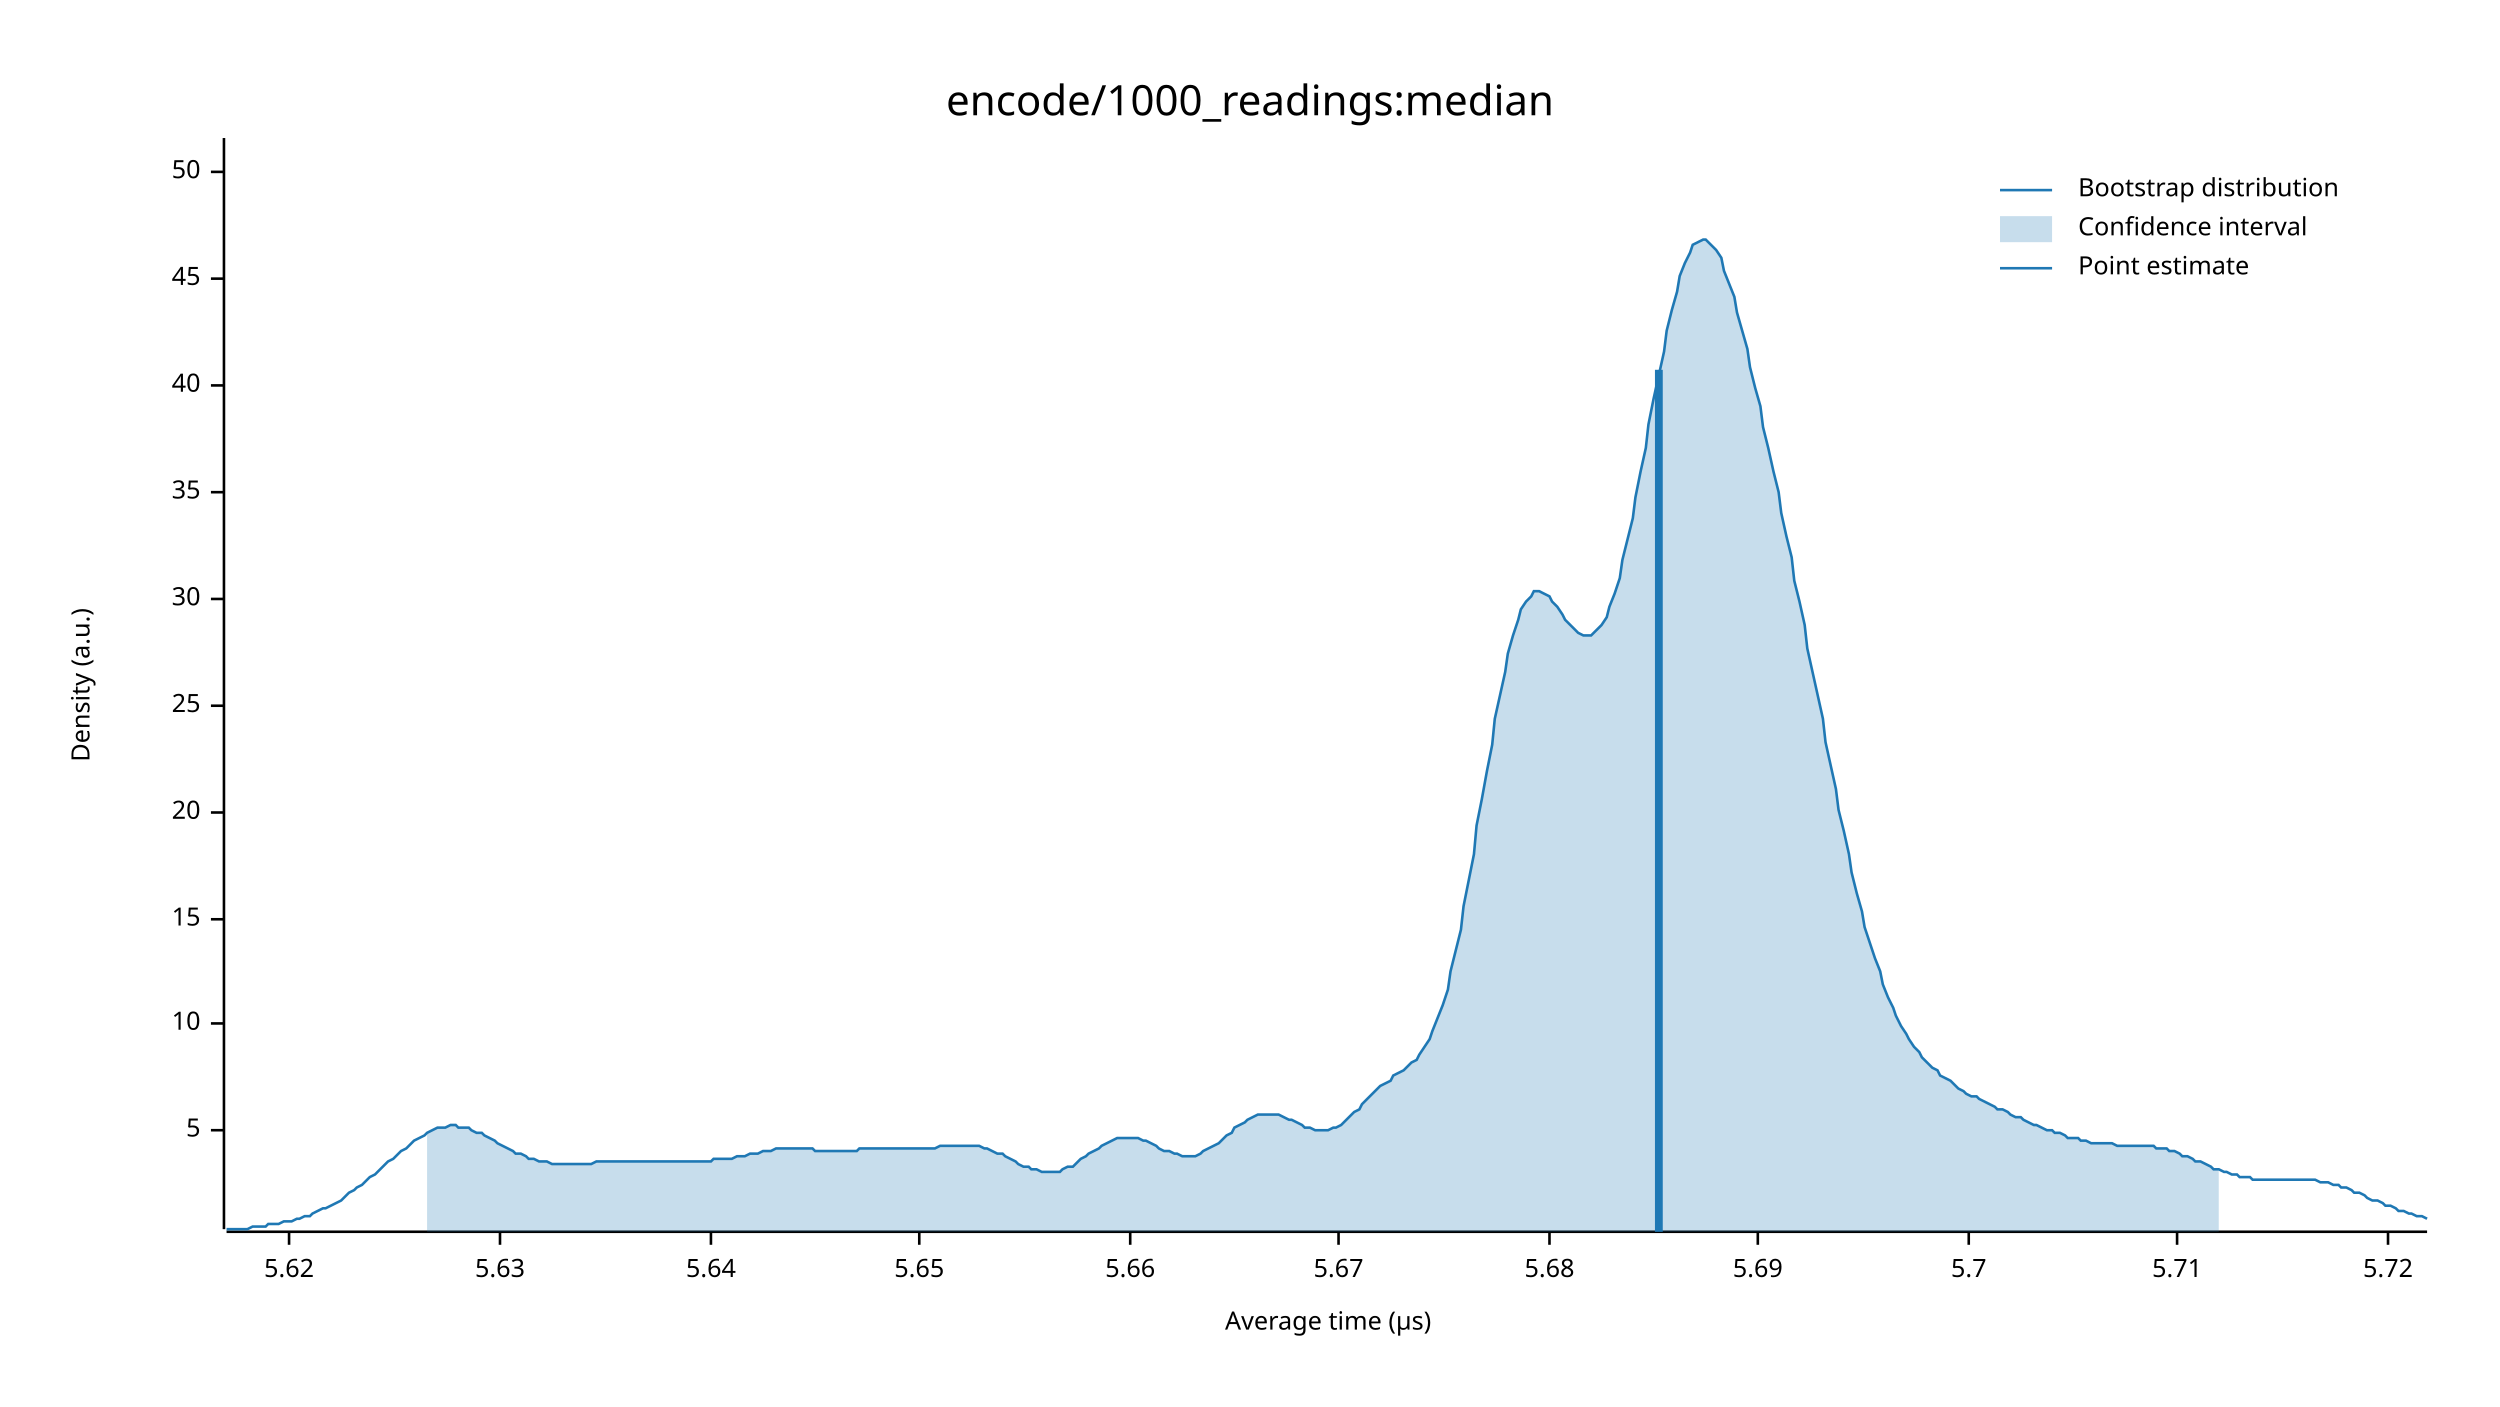
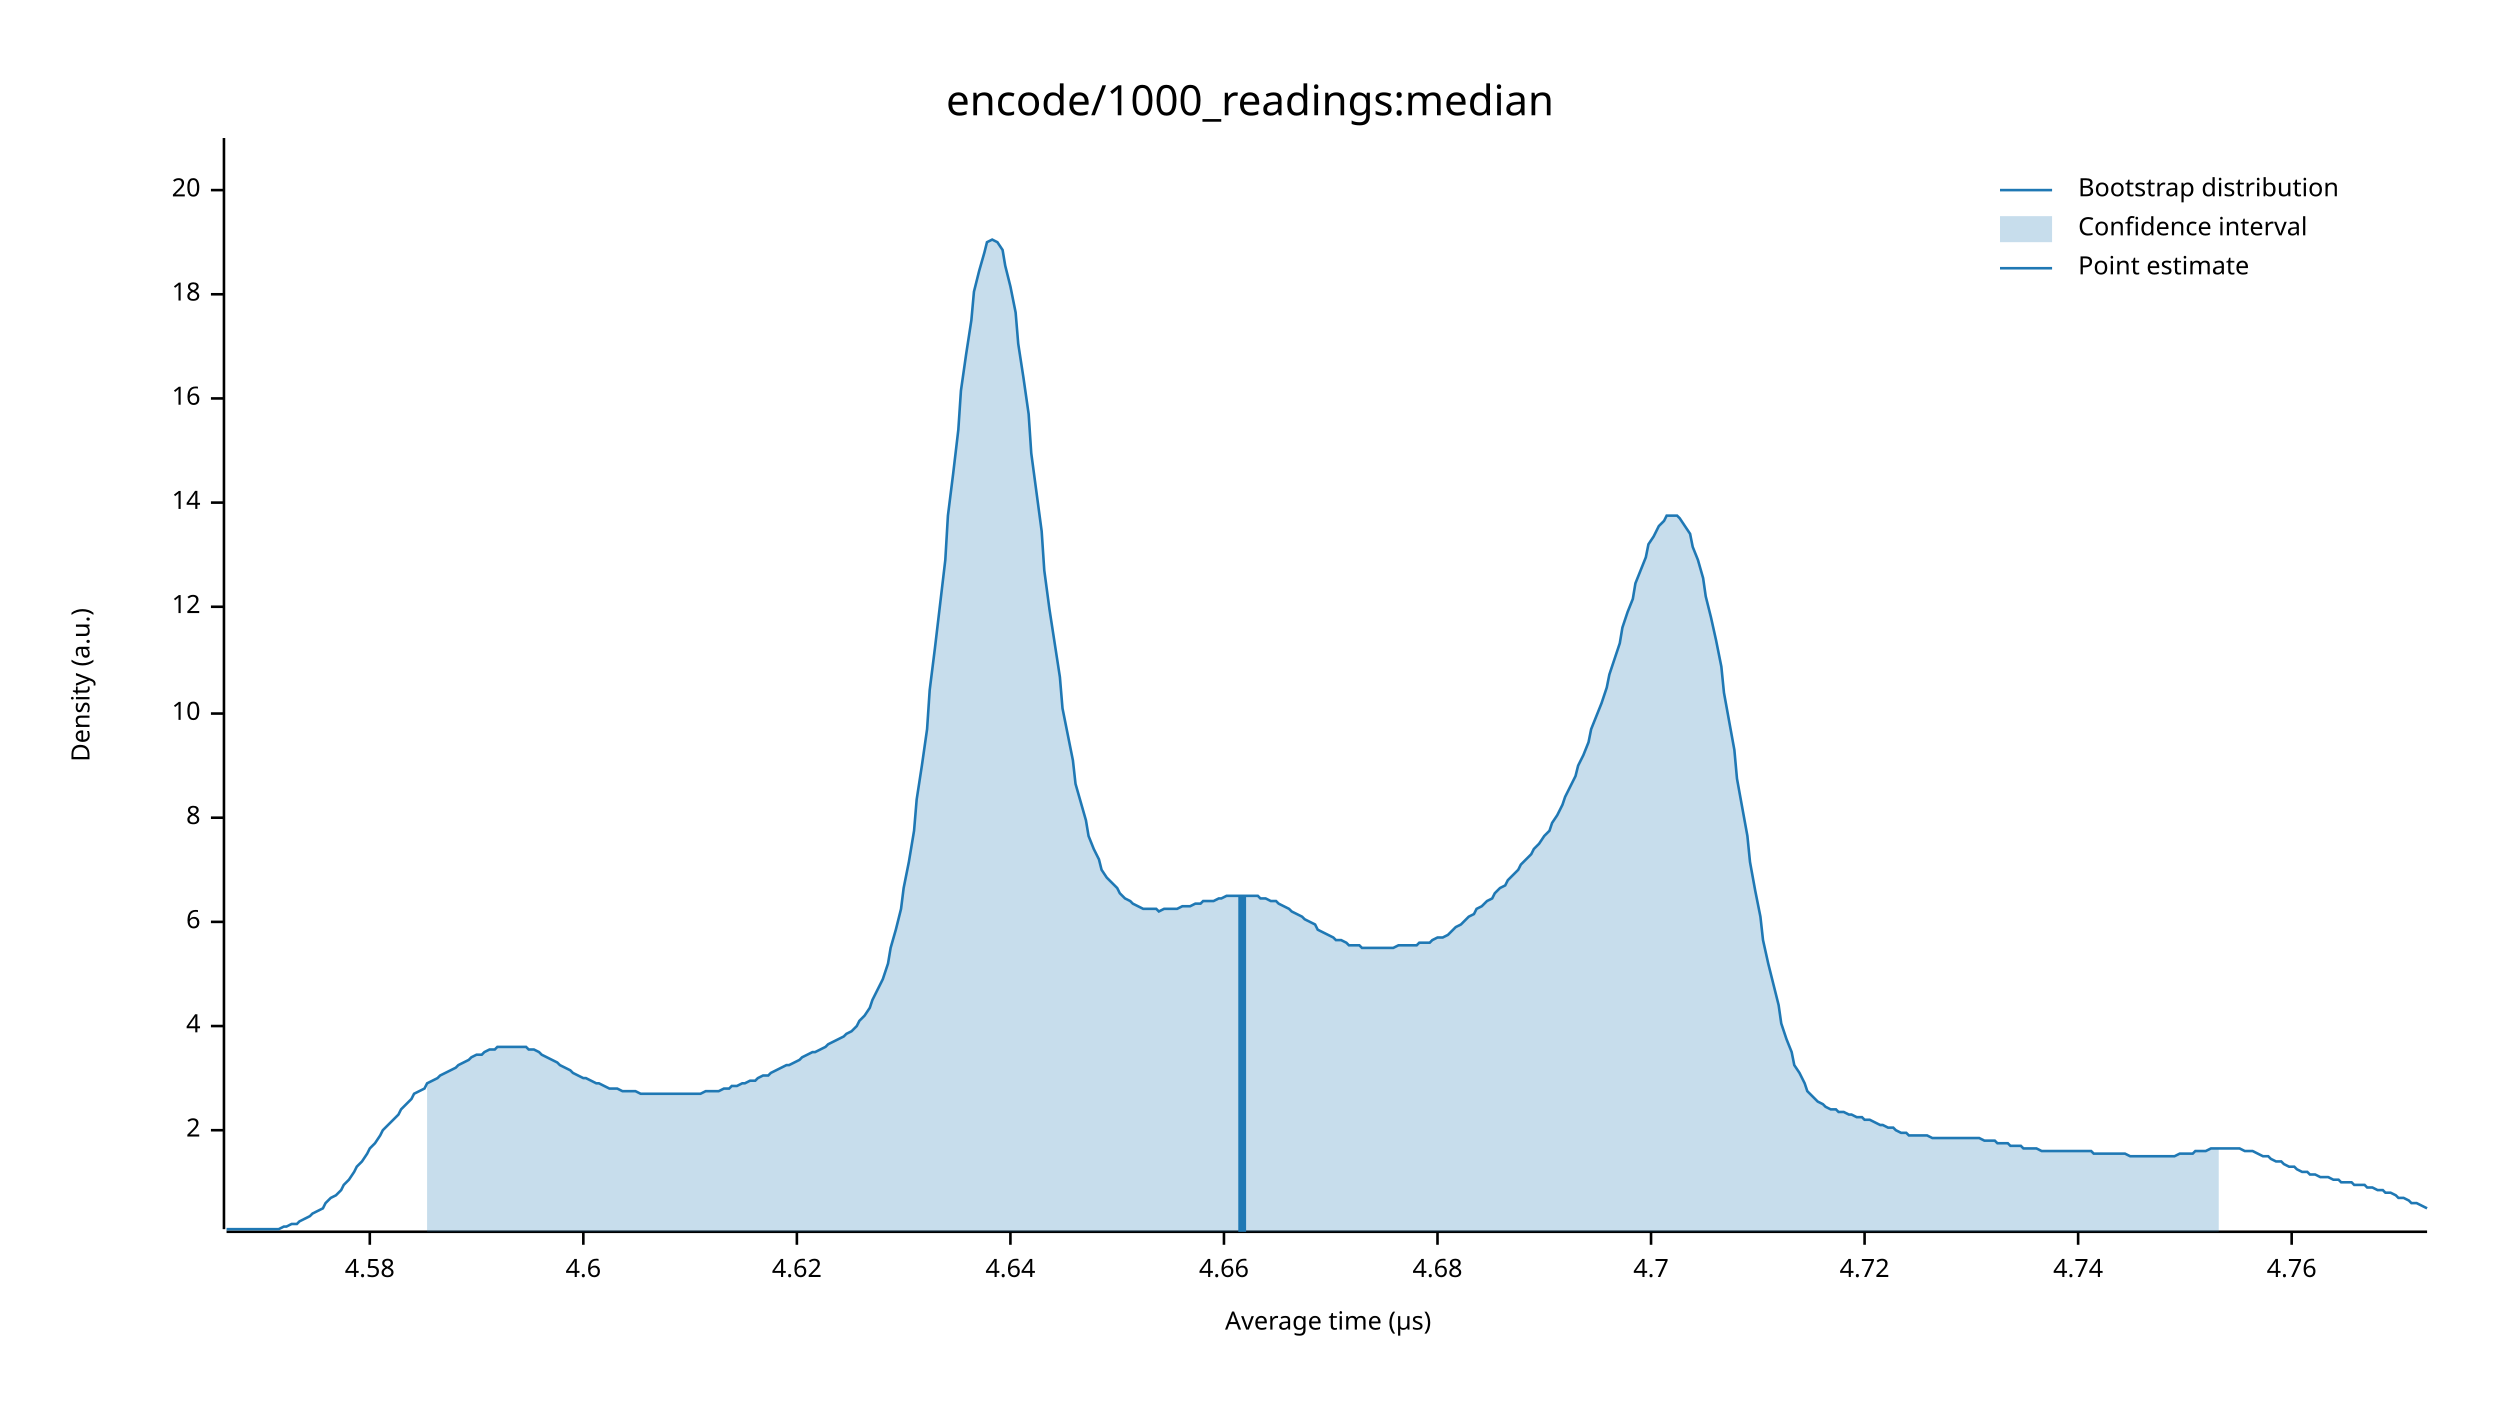
<svg xmlns="http://www.w3.org/2000/svg" width="960" height="540" viewBox="0 0 960 540">
  <text x="480" y="32" dy="0.76em" text-anchor="middle" font-family="sans-serif" font-size="16.129" opacity="1" fill="#000000">
encode/1000_readings:median
</text>
  <text x="27" y="263" dy="0.76em" text-anchor="middle" font-family="sans-serif" font-size="9.677" opacity="1" fill="#000000" transform="rotate(270, 27, 263)">
Density (a.u.)
</text>
  <text x="510" y="513" dy="-0.5ex" text-anchor="middle" font-family="sans-serif" font-size="9.677" opacity="1" fill="#000000">
Average time (µs)
</text>
  <polyline fill="none" opacity="1" stroke="#000000" stroke-width="1" points="86,53 86,472 " />
  <text x="77" y="434" dy="0.5ex" text-anchor="end" font-family="sans-serif" font-size="9.677" opacity="1" fill="#000000">
- 5
+ 2
</text>
  <polyline fill="none" opacity="1" stroke="#000000" stroke-width="1" points="81,434 86,434 " />
-   <text x="77" y="393" dy="0.5ex" text-anchor="end" font-family="sans-serif" font-size="9.677" opacity="1" fill="#000000">
+   <text x="77" y="394" dy="0.5ex" text-anchor="end" font-family="sans-serif" font-size="9.677" opacity="1" fill="#000000">
+ 4
+ </text>
+   <polyline fill="none" opacity="1" stroke="#000000" stroke-width="1" points="81,394 86,394 " />
+   <text x="77" y="354" dy="0.5ex" text-anchor="end" font-family="sans-serif" font-size="9.677" opacity="1" fill="#000000">
+ 6
+ </text>
+   <polyline fill="none" opacity="1" stroke="#000000" stroke-width="1" points="81,354 86,354 " />
+   <text x="77" y="314" dy="0.5ex" text-anchor="end" font-family="sans-serif" font-size="9.677" opacity="1" fill="#000000">
+ 8
+ </text>
+   <polyline fill="none" opacity="1" stroke="#000000" stroke-width="1" points="81,314 86,314 " />
+   <text x="77" y="274" dy="0.5ex" text-anchor="end" font-family="sans-serif" font-size="9.677" opacity="1" fill="#000000">
10
</text>
-   <polyline fill="none" opacity="1" stroke="#000000" stroke-width="1" points="81,393 86,393 " />
-   <text x="77" y="353" dy="0.5ex" text-anchor="end" font-family="sans-serif" font-size="9.677" opacity="1" fill="#000000">
- 15
+   <polyline fill="none" opacity="1" stroke="#000000" stroke-width="1" points="81,274 86,274 " />
+   <text x="77" y="233" dy="0.5ex" text-anchor="end" font-family="sans-serif" font-size="9.677" opacity="1" fill="#000000">
+ 12
</text>
-   <polyline fill="none" opacity="1" stroke="#000000" stroke-width="1" points="81,353 86,353 " />
-   <text x="77" y="312" dy="0.5ex" text-anchor="end" font-family="sans-serif" font-size="9.677" opacity="1" fill="#000000">
+   <polyline fill="none" opacity="1" stroke="#000000" stroke-width="1" points="81,233 86,233 " />
+   <text x="77" y="193" dy="0.5ex" text-anchor="end" font-family="sans-serif" font-size="9.677" opacity="1" fill="#000000">
+ 14
+ </text>
+   <polyline fill="none" opacity="1" stroke="#000000" stroke-width="1" points="81,193 86,193 " />
+   <text x="77" y="153" dy="0.5ex" text-anchor="end" font-family="sans-serif" font-size="9.677" opacity="1" fill="#000000">
+ 16
+ </text>
+   <polyline fill="none" opacity="1" stroke="#000000" stroke-width="1" points="81,153 86,153 " />
+   <text x="77" y="113" dy="0.5ex" text-anchor="end" font-family="sans-serif" font-size="9.677" opacity="1" fill="#000000">
+ 18
+ </text>
+   <polyline fill="none" opacity="1" stroke="#000000" stroke-width="1" points="81,113 86,113 " />
+   <text x="77" y="73" dy="0.5ex" text-anchor="end" font-family="sans-serif" font-size="9.677" opacity="1" fill="#000000">
20
</text>
-   <polyline fill="none" opacity="1" stroke="#000000" stroke-width="1" points="81,312 86,312 " />
-   <text x="77" y="271" dy="0.5ex" text-anchor="end" font-family="sans-serif" font-size="9.677" opacity="1" fill="#000000">
- 25
+   <polyline fill="none" opacity="1" stroke="#000000" stroke-width="1" points="81,73 86,73 " />
+   <polyline fill="none" opacity="1" stroke="#000000" stroke-width="1" points="87,473 932,473 " />
+   <text x="142" y="483" dy="0.76em" text-anchor="middle" font-family="sans-serif" font-size="9.677" opacity="1" fill="#000000">
+ 4.58
</text>
-   <polyline fill="none" opacity="1" stroke="#000000" stroke-width="1" points="81,271 86,271 " />
-   <text x="77" y="230" dy="0.5ex" text-anchor="end" font-family="sans-serif" font-size="9.677" opacity="1" fill="#000000">
- 30
+   <polyline fill="none" opacity="1" stroke="#000000" stroke-width="1" points="142,473 142,478 " />
+   <text x="224" y="483" dy="0.76em" text-anchor="middle" font-family="sans-serif" font-size="9.677" opacity="1" fill="#000000">
+ 4.6
</text>
-   <polyline fill="none" opacity="1" stroke="#000000" stroke-width="1" points="81,230 86,230 " />
-   <text x="77" y="189" dy="0.5ex" text-anchor="end" font-family="sans-serif" font-size="9.677" opacity="1" fill="#000000">
- 35
+   <polyline fill="none" opacity="1" stroke="#000000" stroke-width="1" points="224,473 224,478 " />
+   <text x="306" y="483" dy="0.76em" text-anchor="middle" font-family="sans-serif" font-size="9.677" opacity="1" fill="#000000">
+ 4.62
</text>
-   <polyline fill="none" opacity="1" stroke="#000000" stroke-width="1" points="81,189 86,189 " />
-   <text x="77" y="148" dy="0.5ex" text-anchor="end" font-family="sans-serif" font-size="9.677" opacity="1" fill="#000000">
- 40
+   <polyline fill="none" opacity="1" stroke="#000000" stroke-width="1" points="306,473 306,478 " />
+   <text x="388" y="483" dy="0.76em" text-anchor="middle" font-family="sans-serif" font-size="9.677" opacity="1" fill="#000000">
+ 4.64
</text>
-   <polyline fill="none" opacity="1" stroke="#000000" stroke-width="1" points="81,148 86,148 " />
-   <text x="77" y="107" dy="0.5ex" text-anchor="end" font-family="sans-serif" font-size="9.677" opacity="1" fill="#000000">
- 45
+   <polyline fill="none" opacity="1" stroke="#000000" stroke-width="1" points="388,473 388,478 " />
+   <text x="470" y="483" dy="0.76em" text-anchor="middle" font-family="sans-serif" font-size="9.677" opacity="1" fill="#000000">
+ 4.66
</text>
-   <polyline fill="none" opacity="1" stroke="#000000" stroke-width="1" points="81,107 86,107 " />
-   <text x="77" y="66" dy="0.5ex" text-anchor="end" font-family="sans-serif" font-size="9.677" opacity="1" fill="#000000">
- 50
+   <polyline fill="none" opacity="1" stroke="#000000" stroke-width="1" points="470,473 470,478 " />
+   <text x="552" y="483" dy="0.76em" text-anchor="middle" font-family="sans-serif" font-size="9.677" opacity="1" fill="#000000">
+ 4.68
</text>
-   <polyline fill="none" opacity="1" stroke="#000000" stroke-width="1" points="81,66 86,66 " />
-   <polyline fill="none" opacity="1" stroke="#000000" stroke-width="1" points="87,473 932,473 " />
-   <text x="111" y="483" dy="0.76em" text-anchor="middle" font-family="sans-serif" font-size="9.677" opacity="1" fill="#000000">
- 5.62
+   <polyline fill="none" opacity="1" stroke="#000000" stroke-width="1" points="552,473 552,478 " />
+   <text x="634" y="483" dy="0.76em" text-anchor="middle" font-family="sans-serif" font-size="9.677" opacity="1" fill="#000000">
+ 4.7
</text>
-   <polyline fill="none" opacity="1" stroke="#000000" stroke-width="1" points="111,473 111,478 " />
-   <text x="192" y="483" dy="0.76em" text-anchor="middle" font-family="sans-serif" font-size="9.677" opacity="1" fill="#000000">
- 5.63
+   <polyline fill="none" opacity="1" stroke="#000000" stroke-width="1" points="634,473 634,478 " />
+   <text x="716" y="483" dy="0.76em" text-anchor="middle" font-family="sans-serif" font-size="9.677" opacity="1" fill="#000000">
+ 4.72
</text>
-   <polyline fill="none" opacity="1" stroke="#000000" stroke-width="1" points="192,473 192,478 " />
-   <text x="273" y="483" dy="0.76em" text-anchor="middle" font-family="sans-serif" font-size="9.677" opacity="1" fill="#000000">
- 5.64
+   <polyline fill="none" opacity="1" stroke="#000000" stroke-width="1" points="716,473 716,478 " />
+   <text x="798" y="483" dy="0.76em" text-anchor="middle" font-family="sans-serif" font-size="9.677" opacity="1" fill="#000000">
+ 4.74
</text>
-   <polyline fill="none" opacity="1" stroke="#000000" stroke-width="1" points="273,473 273,478 " />
-   <text x="353" y="483" dy="0.76em" text-anchor="middle" font-family="sans-serif" font-size="9.677" opacity="1" fill="#000000">
- 5.65
+   <polyline fill="none" opacity="1" stroke="#000000" stroke-width="1" points="798,473 798,478 " />
+   <text x="880" y="483" dy="0.76em" text-anchor="middle" font-family="sans-serif" font-size="9.677" opacity="1" fill="#000000">
+ 4.76
</text>
-   <polyline fill="none" opacity="1" stroke="#000000" stroke-width="1" points="353,473 353,478 " />
-   <text x="434" y="483" dy="0.76em" text-anchor="middle" font-family="sans-serif" font-size="9.677" opacity="1" fill="#000000">
- 5.66
- </text>
-   <polyline fill="none" opacity="1" stroke="#000000" stroke-width="1" points="434,473 434,478 " />
-   <text x="514" y="483" dy="0.76em" text-anchor="middle" font-family="sans-serif" font-size="9.677" opacity="1" fill="#000000">
- 5.67
- </text>
-   <polyline fill="none" opacity="1" stroke="#000000" stroke-width="1" points="514,473 514,478 " />
-   <text x="595" y="483" dy="0.76em" text-anchor="middle" font-family="sans-serif" font-size="9.677" opacity="1" fill="#000000">
- 5.68
- </text>
-   <polyline fill="none" opacity="1" stroke="#000000" stroke-width="1" points="595,473 595,478 " />
-   <text x="675" y="483" dy="0.76em" text-anchor="middle" font-family="sans-serif" font-size="9.677" opacity="1" fill="#000000">
- 5.69
- </text>
-   <polyline fill="none" opacity="1" stroke="#000000" stroke-width="1" points="675,473 675,478 " />
-   <text x="756" y="483" dy="0.76em" text-anchor="middle" font-family="sans-serif" font-size="9.677" opacity="1" fill="#000000">
- 5.7
- </text>
-   <polyline fill="none" opacity="1" stroke="#000000" stroke-width="1" points="756,473 756,478 " />
-   <text x="836" y="483" dy="0.76em" text-anchor="middle" font-family="sans-serif" font-size="9.677" opacity="1" fill="#000000">
- 5.71
- </text>
-   <polyline fill="none" opacity="1" stroke="#000000" stroke-width="1" points="836,473 836,478 " />
-   <text x="917" y="483" dy="0.76em" text-anchor="middle" font-family="sans-serif" font-size="9.677" opacity="1" fill="#000000">
- 5.72
- </text>
-   <polyline fill="none" opacity="1" stroke="#000000" stroke-width="1" points="917,473 917,478 " />
-   <polyline fill="none" opacity="1" stroke="#1F78B4" stroke-width="1" points="87,472 88,472 90,472 92,472 93,472 95,472 97,471 98,471 100,471 102,471 103,470 105,470 107,470 109,469 110,469 112,469 114,468 115,468 117,467 119,467 120,466 122,465 124,464 125,464 127,463 129,462 131,461 132,460 134,458 136,457 137,456 139,455 141,453 142,452 144,451 146,449 147,448 149,446 151,445 153,443 154,442 156,441 158,439 159,438 161,437 163,436 164,435 166,434 168,433 169,433 171,433 173,432 175,432 176,433 178,433 180,433 181,434 183,435 185,435 186,436 188,437 190,438 191,439 193,440 195,441 197,442 198,443 200,443 202,444 203,445 205,445 207,446 208,446 210,446 212,447 214,447 215,447 217,447 219,447 220,447 222,447 224,447 225,447 227,447 229,446 230,446 232,446 234,446 236,446 237,446 239,446 241,446 242,446 244,446 246,446 247,446 249,446 251,446 252,446 254,446 256,446 258,446 259,446 261,446 263,446 264,446 266,446 268,446 269,446 271,446 273,446 274,445 276,445 278,445 280,445 281,445 283,444 285,444 286,444 288,443 290,443 291,443 293,442 295,442 296,442 298,441 300,441 302,441 303,441 305,441 307,441 308,441 310,441 312,441 313,442 315,442 317,442 318,442 320,442 322,442 324,442 325,442 327,442 329,442 330,441 332,441 334,441 335,441 337,441 339,441 341,441 342,441 344,441 346,441 347,441 349,441 351,441 352,441 354,441 356,441 357,441 359,441 361,440 363,440 364,440 366,440 368,440 369,440 371,440 373,440 374,440 376,440 378,441 379,441 381,442 383,443 385,443 386,444 388,445 390,446 391,447 393,448 395,448 396,449 398,449 400,450 401,450 403,450 405,450 407,450 408,449 410,448 412,448 413,447 415,445 417,444 418,443 420,442 422,441 423,440 425,439 427,438 429,437 430,437 432,437 434,437 435,437 437,437 439,438 440,438 442,439 444,440 445,441 447,442 449,442 451,443 452,443 454,444 456,444 457,444 459,444 461,443 462,442 464,441 466,440 468,439 469,438 471,436 473,435 474,433 476,432 478,431 479,430 481,429 483,428 484,428 486,428 488,428 490,428 491,428 493,429 495,430 496,430 498,431 500,432 501,433 503,433 505,434 506,434 508,434 510,434 512,433 513,433 515,432 517,430 518,429 520,427 522,426 523,424 525,422 527,420 528,419 530,417 532,416 534,415 535,413 537,412 539,411 540,410 542,408 544,407 545,405 547,402 549,399 550,396 552,391 554,386 556,380 557,373 559,365 561,357 562,348 564,338 566,328 567,317 569,307 571,296 573,286 574,276 576,267 578,258 579,251 581,244 583,238 584,234 586,231 588,229 589,227 591,227 593,228 595,229 596,231 598,233 600,236 601,238 603,240 605,242 606,243 608,244 610,244 611,244 613,242 615,240 617,237 618,233 620,228 622,222 623,215 625,207 627,199 628,191 630,181 632,172 633,163 635,153 637,144 639,135 640,127 642,119 644,112 645,106 647,101 649,97 650,94 652,93 654,92 655,92 657,94 659,96 661,99 662,104 664,109 666,114 667,120 669,127 671,134 672,141 674,149 676,156 677,164 679,172 681,181 683,189 684,197 686,206 688,214 689,223 691,231 693,240 694,249 696,258 698,267 700,276 701,285 703,294 705,303 706,311 708,319 710,328 711,335 713,343 715,350 716,356 718,362 720,368 722,373 723,378 725,383 727,387 728,390 730,394 732,397 733,399 735,402 737,404 738,406 740,408 742,410 744,411 745,413 747,414 749,415 750,416 752,418 754,419 755,420 757,421 759,421 760,422 762,423 764,424 766,425 767,426 769,426 771,427 772,428 774,429 776,429 777,430 779,431 781,432 782,432 784,433 786,434 788,434 789,435 791,435 793,436 794,437 796,437 798,437 799,438 801,438 803,439 804,439 806,439 808,439 810,439 811,439 813,440 815,440 816,440 818,440 820,440 821,440 823,440 825,440 827,440 828,441 830,441 832,441 833,442 835,442 837,443 838,444 840,444 842,445 843,446 845,446 847,447 849,448 850,449 852,449 854,450 855,450 857,451 859,451 860,452 862,452 864,452 865,453 867,453 869,453 871,453 872,453 874,453 876,453 877,453 879,453 881,453 882,453 884,453 886,453 887,453 889,453 891,454 893,454 894,454 896,455 898,455 899,456 901,456 903,457 904,458 906,458 908,459 909,460 911,461 913,461 915,462 916,463 918,463 920,464 921,465 923,465 925,466 926,466 928,467 930,467 932,468 " />
-   <polygon opacity="0.25" fill="#1F78B4" points="164,435 166,434 168,433 169,433 171,433 173,432 175,432 176,433 178,433 180,433 181,434 183,435 185,435 186,436 188,437 190,438 191,439 193,440 195,441 197,442 198,443 200,443 202,444 203,445 205,445 207,446 208,446 210,446 212,447 214,447 215,447 217,447 219,447 220,447 222,447 224,447 225,447 227,447 229,446 230,446 232,446 234,446 236,446 237,446 239,446 241,446 242,446 244,446 246,446 247,446 249,446 251,446 252,446 254,446 256,446 258,446 259,446 261,446 263,446 264,446 266,446 268,446 269,446 271,446 273,446 274,445 276,445 278,445 280,445 281,445 283,444 285,444 286,444 288,443 290,443 291,443 293,442 295,442 296,442 298,441 300,441 302,441 303,441 305,441 307,441 308,441 310,441 312,441 313,442 315,442 317,442 318,442 320,442 322,442 324,442 325,442 327,442 329,442 330,441 332,441 334,441 335,441 337,441 339,441 341,441 342,441 344,441 346,441 347,441 349,441 351,441 352,441 354,441 356,441 357,441 359,441 361,440 363,440 364,440 366,440 368,440 369,440 371,440 373,440 374,440 376,440 378,441 379,441 381,442 383,443 385,443 386,444 388,445 390,446 391,447 393,448 395,448 396,449 398,449 400,450 401,450 403,450 405,450 407,450 408,449 410,448 412,448 413,447 415,445 417,444 418,443 420,442 422,441 423,440 425,439 427,438 429,437 430,437 432,437 434,437 435,437 437,437 439,438 440,438 442,439 444,440 445,441 447,442 449,442 451,443 452,443 454,444 456,444 457,444 459,444 461,443 462,442 464,441 466,440 468,439 469,438 471,436 473,435 474,433 476,432 478,431 479,430 481,429 483,428 484,428 486,428 488,428 490,428 491,428 493,429 495,430 496,430 498,431 500,432 501,433 503,433 505,434 506,434 508,434 510,434 512,433 513,433 515,432 517,430 518,429 520,427 522,426 523,424 525,422 527,420 528,419 530,417 532,416 534,415 535,413 537,412 539,411 540,410 542,408 544,407 545,405 547,402 549,399 550,396 552,391 554,386 556,380 557,373 559,365 561,357 562,348 564,338 566,328 567,317 569,307 571,296 573,286 574,276 576,267 578,258 579,251 581,244 583,238 584,234 586,231 588,229 589,227 591,227 593,228 595,229 596,231 598,233 600,236 601,238 603,240 605,242 606,243 608,244 610,244 611,244 613,242 615,240 617,237 618,233 620,228 622,222 623,215 625,207 627,199 628,191 630,181 632,172 633,163 635,153 637,144 639,135 640,127 642,119 644,112 645,106 647,101 649,97 650,94 652,93 654,92 655,92 657,94 659,96 661,99 662,104 664,109 666,114 667,120 669,127 671,134 672,141 674,149 676,156 677,164 679,172 681,181 683,189 684,197 686,206 688,214 689,223 691,231 693,240 694,249 696,258 698,267 700,276 701,285 703,294 705,303 706,311 708,319 710,328 711,335 713,343 715,350 716,356 718,362 720,368 722,373 723,378 725,383 727,387 728,390 730,394 732,397 733,399 735,402 737,404 738,406 740,408 742,410 744,411 745,413 747,414 749,415 750,416 752,418 754,419 755,420 757,421 759,421 760,422 762,423 764,424 766,425 767,426 769,426 771,427 772,428 774,429 776,429 777,430 779,431 781,432 782,432 784,433 786,434 788,434 789,435 791,435 793,436 794,437 796,437 798,437 799,438 801,438 803,439 804,439 806,439 808,439 810,439 811,439 813,440 815,440 816,440 818,440 820,440 821,440 823,440 825,440 827,440 828,441 830,441 832,441 833,442 835,442 837,443 838,444 840,444 842,445 843,446 845,446 847,447 849,448 850,449 852,449 852,473 164,473 " />
-   <polyline fill="none" opacity="1" stroke="#1F78B4" stroke-width="3" points="637,473 637,142 " />
+   <polyline fill="none" opacity="1" stroke="#000000" stroke-width="1" points="880,473 880,478 " />
+   <polyline fill="none" opacity="1" stroke="#1F78B4" stroke-width="1" points="87,472 88,472 90,472 92,472 93,472 95,472 97,472 98,472 100,472 102,472 103,472 105,472 107,472 109,471 110,471 112,470 114,470 115,469 117,468 119,467 120,466 122,465 124,464 125,462 127,460 129,459 131,457 132,455 134,453 136,450 137,448 139,446 141,443 142,441 144,439 146,436 147,434 149,432 151,430 153,428 154,426 156,424 158,422 159,420 161,419 163,418 164,416 166,415 168,414 169,413 171,412 173,411 175,410 176,409 178,408 180,407 181,406 183,405 185,405 186,404 188,403 190,403 191,402 193,402 195,402 197,402 198,402 200,402 202,402 203,403 205,403 207,404 208,405 210,406 212,407 214,408 215,409 217,410 219,411 220,412 222,413 224,414 225,414 227,415 229,416 230,416 232,417 234,418 236,418 237,418 239,419 241,419 242,419 244,419 246,420 247,420 249,420 251,420 252,420 254,420 256,420 258,420 259,420 261,420 263,420 264,420 266,420 268,420 269,420 271,419 273,419 274,419 276,419 278,418 280,418 281,417 283,417 285,416 286,416 288,415 290,415 291,414 293,413 295,413 296,412 298,411 300,410 302,409 303,409 305,408 307,407 308,406 310,405 312,404 313,404 315,403 317,402 318,401 320,400 322,399 324,398 325,397 327,396 329,394 330,392 332,390 334,387 335,384 337,380 339,376 341,370 342,364 344,357 346,349 347,341 349,331 351,319 352,307 354,294 356,280 357,265 359,249 361,232 363,215 364,198 366,182 368,165 369,150 371,136 373,123 374,112 376,104 378,97 379,93 381,92 383,93 385,96 386,102 388,110 390,120 391,132 393,145 395,159 396,174 398,189 400,204 401,219 403,234 405,247 407,260 408,272 410,282 412,292 413,301 415,308 417,315 418,321 420,326 422,330 423,334 425,337 427,339 429,341 430,343 432,345 434,346 435,347 437,348 439,349 440,349 442,349 444,349 445,350 447,349 449,349 451,349 452,349 454,348 456,348 457,348 459,347 461,347 462,346 464,346 466,346 468,345 469,345 471,344 473,344 474,344 476,344 478,344 479,344 481,344 483,344 484,345 486,345 488,346 490,346 491,347 493,348 495,349 496,350 498,351 500,352 501,353 503,354 505,355 506,357 508,358 510,359 512,360 513,361 515,361 517,362 518,363 520,363 522,363 523,364 525,364 527,364 528,364 530,364 532,364 534,364 535,364 537,363 539,363 540,363 542,363 544,363 545,362 547,362 549,362 550,361 552,360 554,360 556,359 557,358 559,356 561,355 562,354 564,352 566,351 567,349 569,348 571,346 573,345 574,343 576,341 578,340 579,338 581,336 583,334 584,332 586,330 588,328 589,326 591,324 593,321 595,319 596,316 598,313 600,309 601,306 603,302 605,298 606,294 608,290 610,285 611,280 613,275 615,270 617,264 618,259 620,253 622,247 623,241 625,235 627,230 628,224 630,219 632,214 633,209 635,206 637,202 639,200 640,198 642,198 644,198 645,199 647,202 649,205 650,210 652,215 654,222 655,229 657,237 659,246 661,256 662,266 664,277 666,288 667,299 669,310 671,321 672,331 674,342 676,352 677,361 679,370 681,378 683,386 684,393 686,399 688,404 689,409 691,412 693,416 694,419 696,421 698,423 700,424 701,425 703,426 705,426 706,427 708,427 710,428 711,428 713,429 715,429 716,430 718,430 720,431 722,432 723,432 725,433 727,433 728,434 730,435 732,435 733,436 735,436 737,436 738,436 740,436 742,437 744,437 745,437 747,437 749,437 750,437 752,437 754,437 755,437 757,437 759,437 760,437 762,438 764,438 766,438 767,439 769,439 771,439 772,440 774,440 776,440 777,441 779,441 781,441 782,441 784,442 786,442 788,442 789,442 791,442 793,442 794,442 796,442 798,442 799,442 801,442 803,442 804,443 806,443 808,443 810,443 811,443 813,443 815,443 816,443 818,444 820,444 821,444 823,444 825,444 827,444 828,444 830,444 832,444 833,444 835,444 837,443 838,443 840,443 842,443 843,442 845,442 847,442 849,441 850,441 852,441 854,441 855,441 857,441 859,441 860,441 862,442 864,442 865,442 867,443 869,444 871,444 872,445 874,446 876,446 877,447 879,448 881,448 882,449 884,450 886,450 887,451 889,451 891,452 893,452 894,452 896,453 898,453 899,454 901,454 903,454 904,455 906,455 908,455 909,456 911,456 913,457 915,457 916,458 918,458 920,459 921,460 923,460 925,461 926,462 928,462 930,463 932,464 " />
+   <polygon opacity="0.25" fill="#1F78B4" points="164,416 166,415 168,414 169,413 171,412 173,411 175,410 176,409 178,408 180,407 181,406 183,405 185,405 186,404 188,403 190,403 191,402 193,402 195,402 197,402 198,402 200,402 202,402 203,403 205,403 207,404 208,405 210,406 212,407 214,408 215,409 217,410 219,411 220,412 222,413 224,414 225,414 227,415 229,416 230,416 232,417 234,418 236,418 237,418 239,419 241,419 242,419 244,419 246,420 247,420 249,420 251,420 252,420 254,420 256,420 258,420 259,420 261,420 263,420 264,420 266,420 268,420 269,420 271,419 273,419 274,419 276,419 278,418 280,418 281,417 283,417 285,416 286,416 288,415 290,415 291,414 293,413 295,413 296,412 298,411 300,410 302,409 303,409 305,408 307,407 308,406 310,405 312,404 313,404 315,403 317,402 318,401 320,400 322,399 324,398 325,397 327,396 329,394 330,392 332,390 334,387 335,384 337,380 339,376 341,370 342,364 344,357 346,349 347,341 349,331 351,319 352,307 354,294 356,280 357,265 359,249 361,232 363,215 364,198 366,182 368,165 369,150 371,136 373,123 374,112 376,104 378,97 379,93 381,92 383,93 385,96 386,102 388,110 390,120 391,132 393,145 395,159 396,174 398,189 400,204 401,219 403,234 405,247 407,260 408,272 410,282 412,292 413,301 415,308 417,315 418,321 420,326 422,330 423,334 425,337 427,339 429,341 430,343 432,345 434,346 435,347 437,348 439,349 440,349 442,349 444,349 445,350 447,349 449,349 451,349 452,349 454,348 456,348 457,348 459,347 461,347 462,346 464,346 466,346 468,345 469,345 471,344 473,344 474,344 476,344 478,344 479,344 481,344 483,344 484,345 486,345 488,346 490,346 491,347 493,348 495,349 496,350 498,351 500,352 501,353 503,354 505,355 506,357 508,358 510,359 512,360 513,361 515,361 517,362 518,363 520,363 522,363 523,364 525,364 527,364 528,364 530,364 532,364 534,364 535,364 537,363 539,363 540,363 542,363 544,363 545,362 547,362 549,362 550,361 552,360 554,360 556,359 557,358 559,356 561,355 562,354 564,352 566,351 567,349 569,348 571,346 573,345 574,343 576,341 578,340 579,338 581,336 583,334 584,332 586,330 588,328 589,326 591,324 593,321 595,319 596,316 598,313 600,309 601,306 603,302 605,298 606,294 608,290 610,285 611,280 613,275 615,270 617,264 618,259 620,253 622,247 623,241 625,235 627,230 628,224 630,219 632,214 633,209 635,206 637,202 639,200 640,198 642,198 644,198 645,199 647,202 649,205 650,210 652,215 654,222 655,229 657,237 659,246 661,256 662,266 664,277 666,288 667,299 669,310 671,321 672,331 674,342 676,352 677,361 679,370 681,378 683,386 684,393 686,399 688,404 689,409 691,412 693,416 694,419 696,421 698,423 700,424 701,425 703,426 705,426 706,427 708,427 710,428 711,428 713,429 715,429 716,430 718,430 720,431 722,432 723,432 725,433 727,433 728,434 730,435 732,435 733,436 735,436 737,436 738,436 740,436 742,437 744,437 745,437 747,437 749,437 750,437 752,437 754,437 755,437 757,437 759,437 760,437 762,438 764,438 766,438 767,439 769,439 771,439 772,440 774,440 776,440 777,441 779,441 781,441 782,441 784,442 786,442 788,442 789,442 791,442 793,442 794,442 796,442 798,442 799,442 801,442 803,442 804,443 806,443 808,443 810,443 811,443 813,443 815,443 816,443 818,444 820,444 821,444 823,444 825,444 827,444 828,444 830,444 832,444 833,444 835,444 837,443 838,443 840,443 842,443 843,442 845,442 847,442 849,441 850,441 852,441 852,473 164,473 " />
+   <polyline fill="none" opacity="1" stroke="#1F78B4" stroke-width="3" points="477,473 477,344 " />
  <text x="798" y="68" dy="0.76em" text-anchor="start" font-family="sans-serif" font-size="9.677" opacity="1" fill="#000000">
Bootstrap distribution
</text>
  <text x="798" y="83" dy="0.76em" text-anchor="start" font-family="sans-serif" font-size="9.677" opacity="1" fill="#000000">
Confidence interval
</text>
  <text x="798" y="98" dy="0.76em" text-anchor="start" font-family="sans-serif" font-size="9.677" opacity="1" fill="#000000">
Point estimate
</text>
  <polyline fill="none" opacity="1" stroke="#1F78B4" stroke-width="1" points="768,73 788,73 " />
  <rect x="768" y="83" width="20" height="10" opacity="0.25" fill="#1F78B4" stroke="none" />
  <polyline fill="none" opacity="1" stroke="#1F78B4" stroke-width="1" points="768,103 788,103 " />
</svg>
